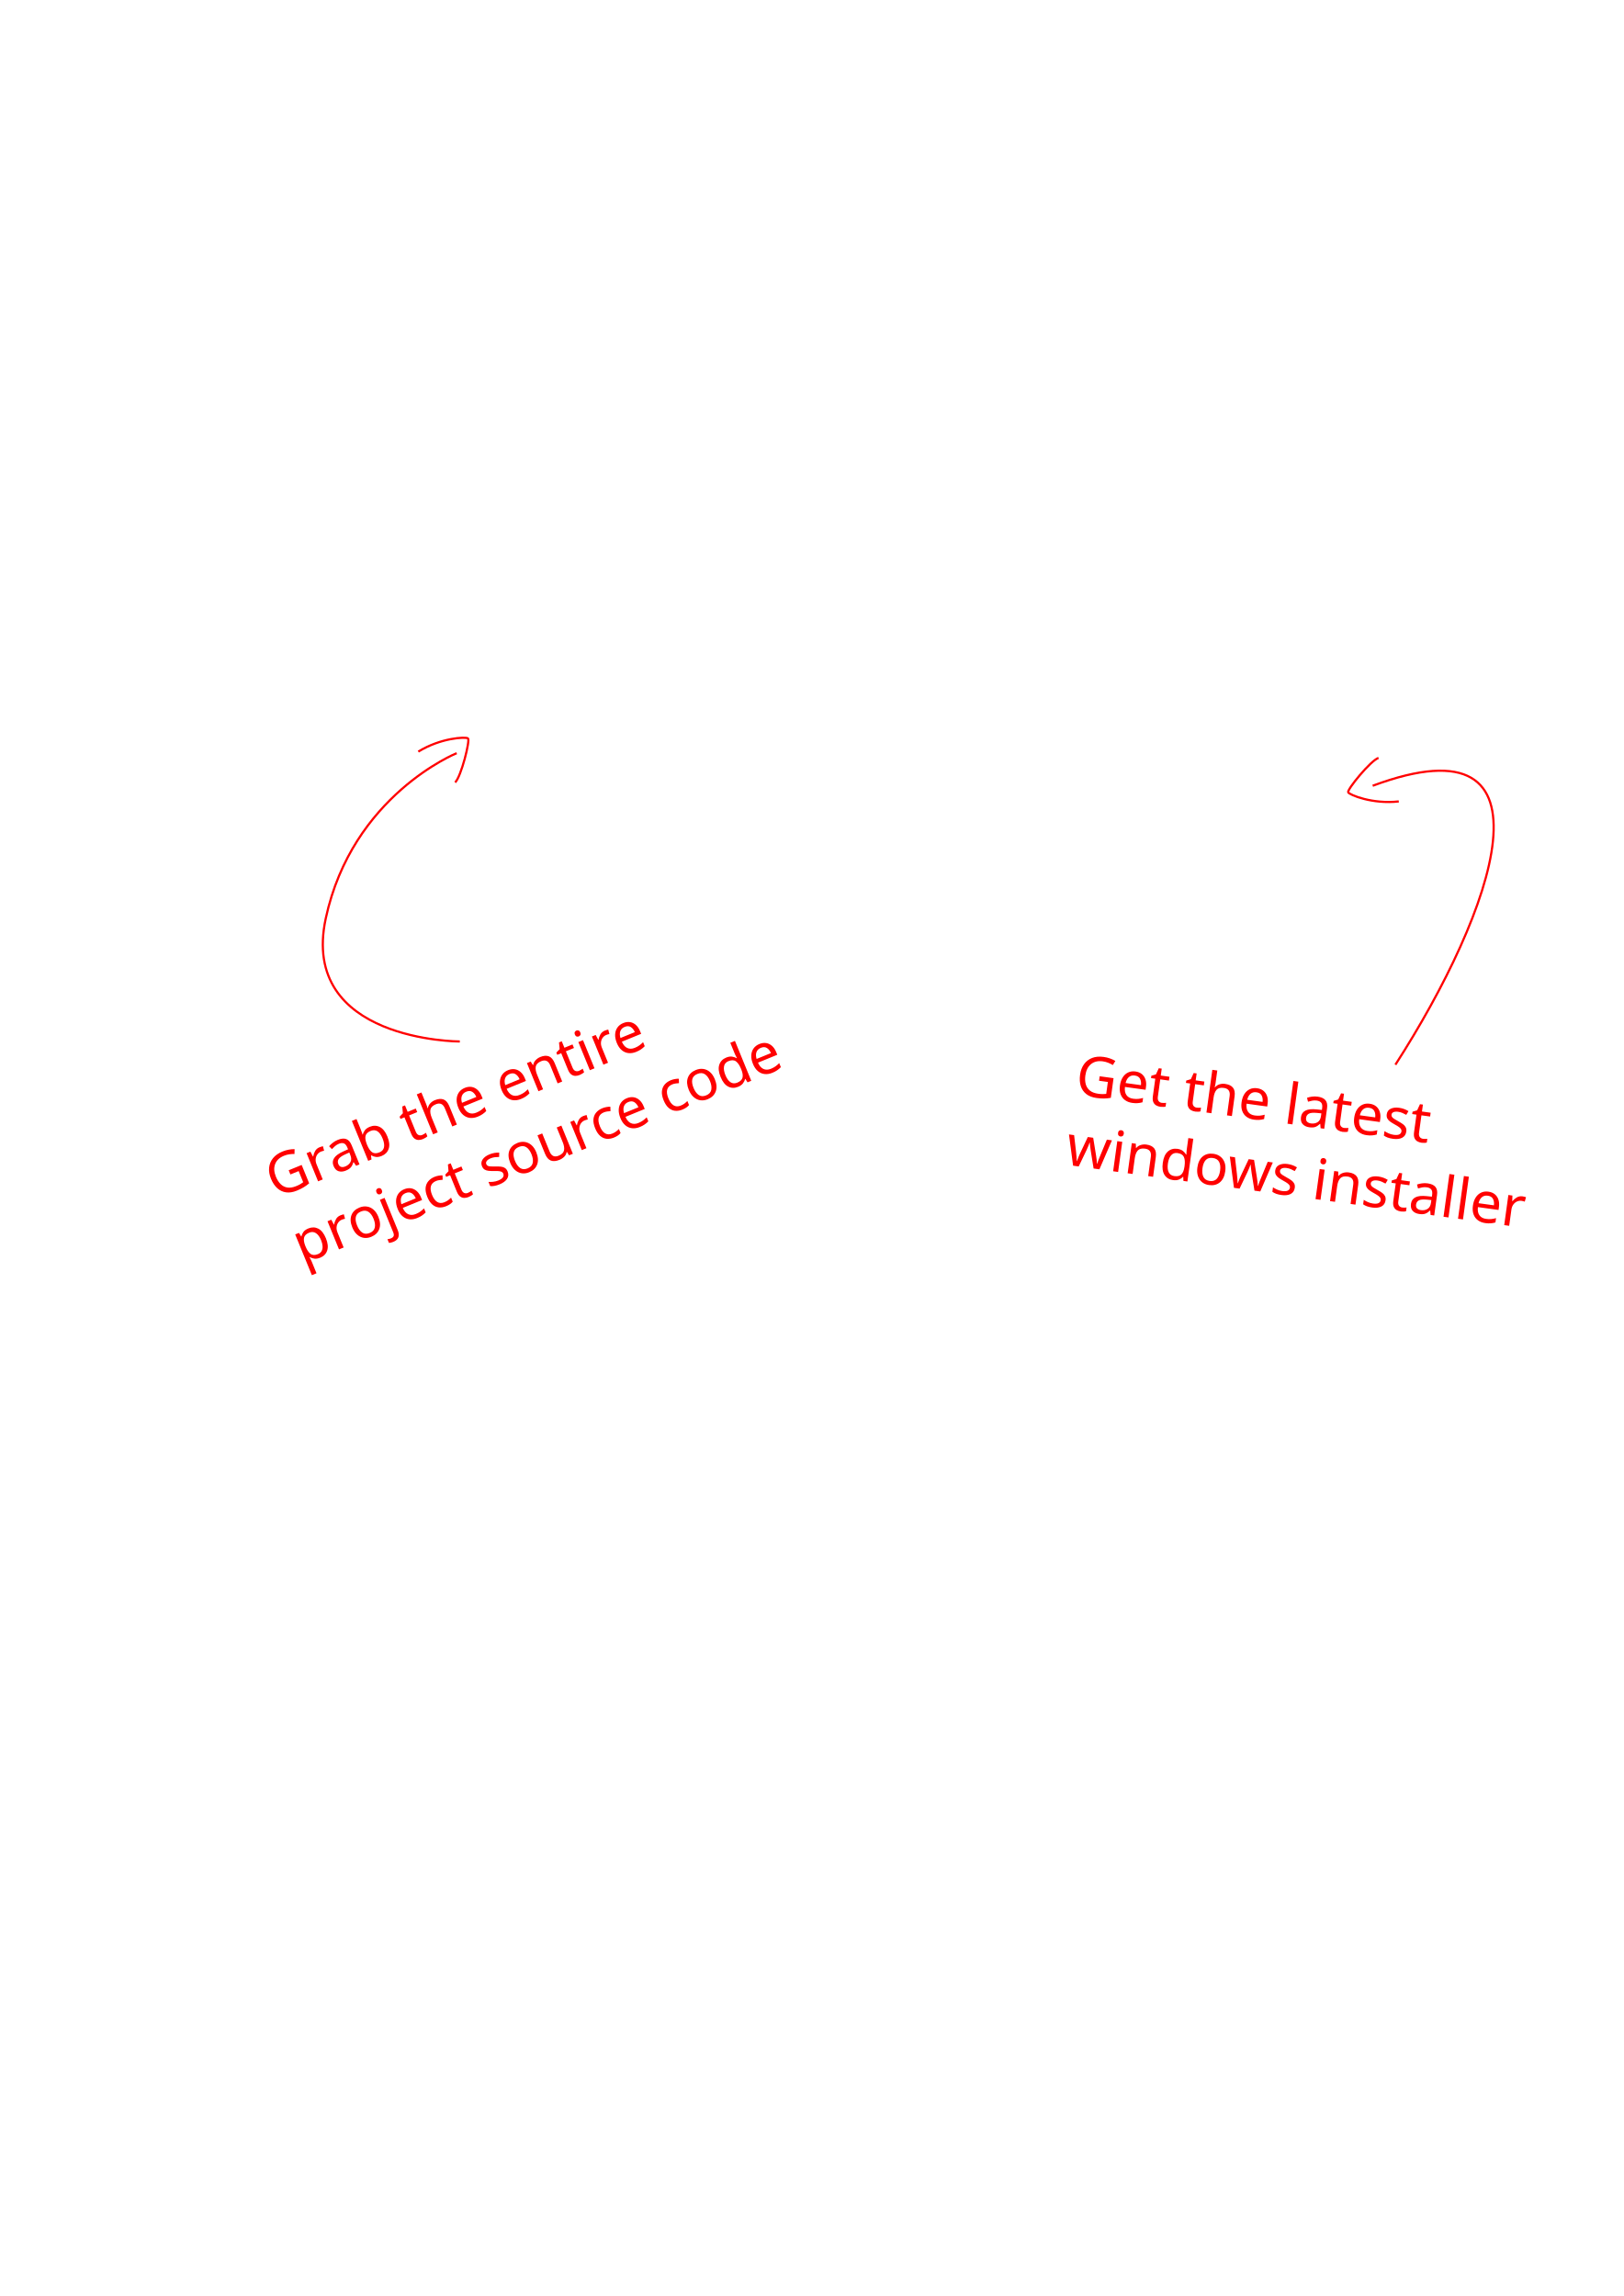
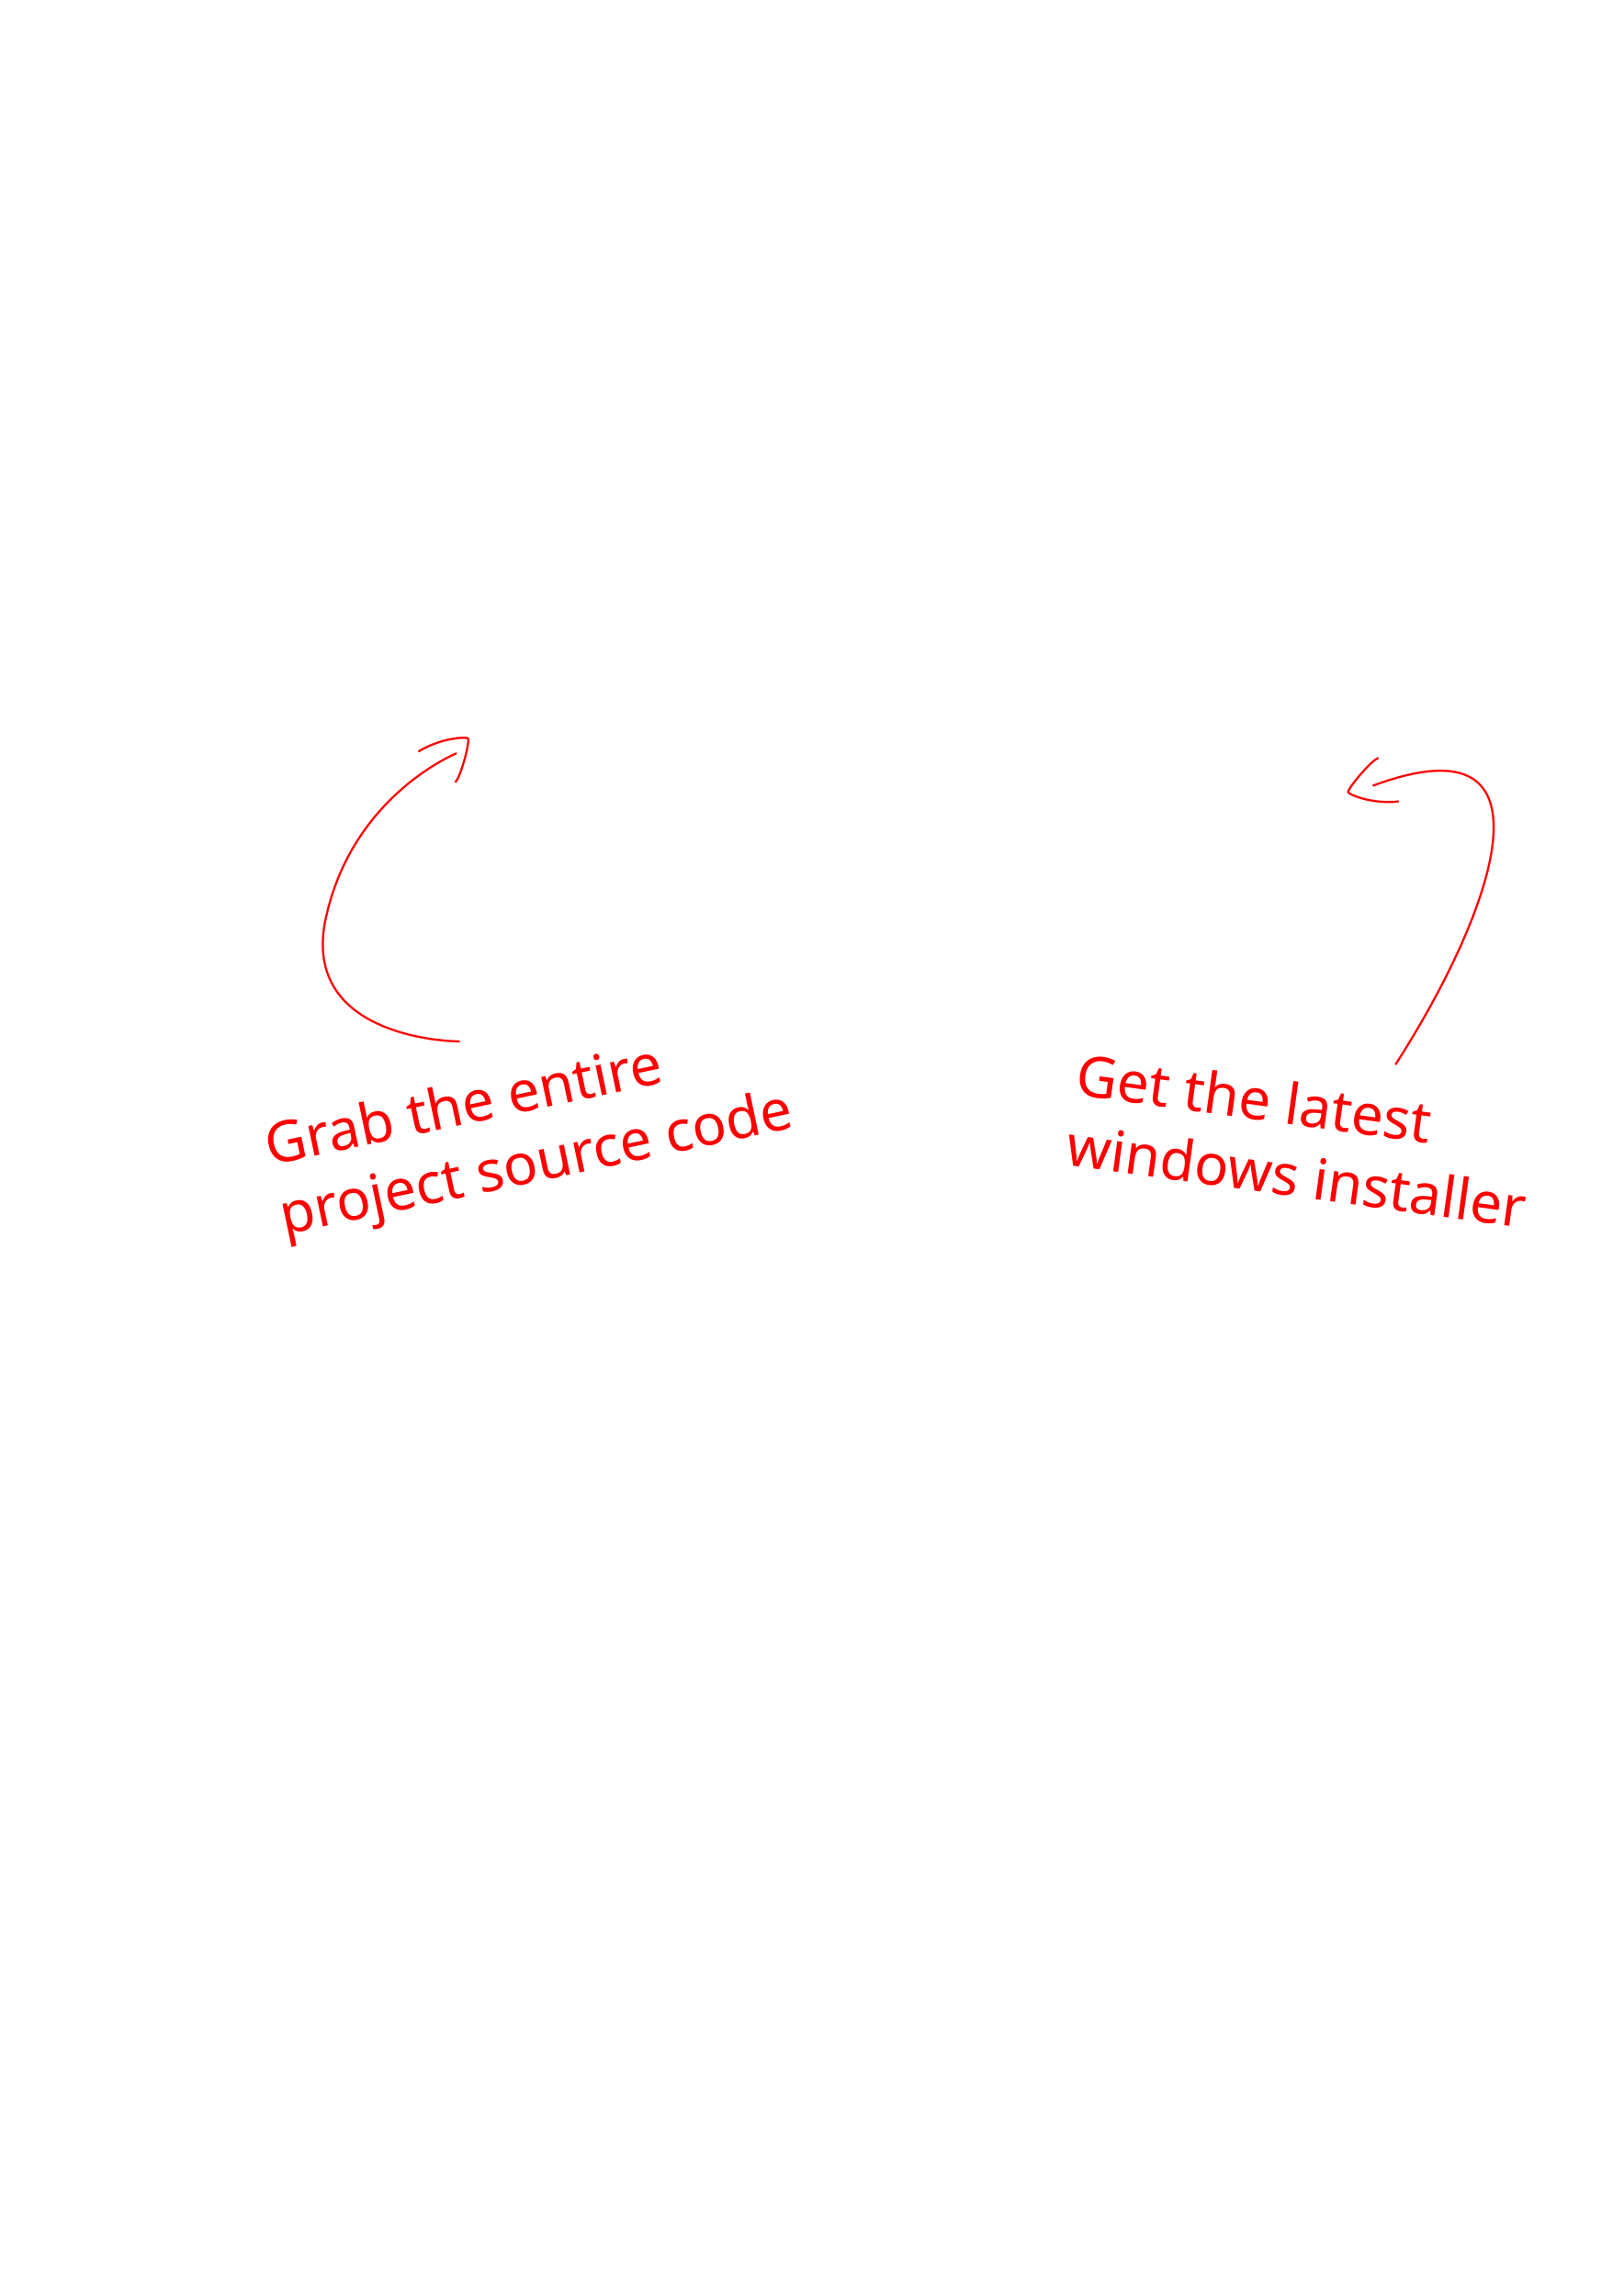
<svg xmlns="http://www.w3.org/2000/svg" width="744.094" height="1052.362" id="svg2" version="1.1">
  <defs id="defs4" />
  <g id="layer1">
-     <text xml:space="preserve" style="font-size:26px;font-style:normal;font-variant:normal;font-weight:normal;font-stretch:normal;line-height:125%;letter-spacing:0px;word-spacing:0px;fill:#ff0000;fill-opacity:1;stroke:none;font-family:Times New Roman;-inkscape-font-specification:Times New Roman" x="-91.174" y="556.343" id="text2985" transform="matrix(0.9255776,-0.3785579,0.3785579,0.9255776,0,0)">
-       <tspan id="tspan2987" x="-91.174" y="556.343" style="font-style:normal;font-variant:normal;font-weight:normal;font-stretch:normal;fill:#ff0000;font-family:SketchFlow Print;-inkscape-font-specification:SketchFlow Print">Grab the entire</tspan>
-       <tspan x="-91.174" y="588.843" id="tspan2989" style="font-style:normal;font-variant:normal;font-weight:normal;font-stretch:normal;fill:#ff0000;font-family:SketchFlow Print;-inkscape-font-specification:SketchFlow Print">project source code</tspan>
+     <text xml:space="preserve" style="font-size:26px;font-style:normal;font-variant:normal;font-weight:normal;font-stretch:normal;line-height:125%;letter-spacing:0px;word-spacing:0px;fill:#ff0000;fill-opacity:1;stroke:none;font-family:Times New Roman;-inkscape-font-specification:Times New Roman" x="10.783" y="548.06" id="text2985" transform="matrix(0.9785433,-0.2060413,0.2060413,0.9785433,0,0)">
+       <tspan id="tspan2987" x="10.783" y="548.06" style="font-style:normal;font-variant:normal;font-weight:normal;font-stretch:normal;fill:#ff0000;font-family:SketchFlow Print;-inkscape-font-specification:SketchFlow Print">Grab the entire</tspan>
+       <tspan x="10.783" y="580.56" id="tspan2989" style="font-style:normal;font-variant:normal;font-weight:normal;font-stretch:normal;fill:#ff0000;font-family:SketchFlow Print;-inkscape-font-specification:SketchFlow Print">project source code</tspan>
    </text>
    <path style="fill:none;stroke:#ff0000;stroke-width:1px;stroke-linecap:butt;stroke-linejoin:miter;stroke-opacity:1" d="m 210.714,477.362 c 0,0 -73.571,0 -61.429,-56.429 12.143,-56.429 60,-75.714 60,-75.714" id="path2991" />
    <path style="fill:none;stroke:#ff0000;stroke-width:1px;stroke-linecap:butt;stroke-linejoin:miter;stroke-opacity:1" d="m 191.696,344.505 c 10.268,-6.339 21.696,-6.875 22.768,-6.071 1.071,0.804 -3.125,17.589 -5.893,20.179" id="path2993" />
    <text xml:space="preserve" style="font-size:26px;font-style:normal;font-variant:normal;font-weight:normal;font-stretch:normal;line-height:125%;letter-spacing:0px;word-spacing:0px;fill:#ff0000;fill-opacity:1;stroke:none;font-family:Times New Roman;-inkscape-font-specification:Times New Roman" x="555.95" y="429.741" id="text2985-1" transform="matrix(0.9906514,0.1364176,-0.1364176,0.9906514,0,0)">
      <tspan x="555.95" y="429.741" id="tspan2989-4" style="font-style:normal;font-variant:normal;font-weight:normal;font-stretch:normal;fill:#ff0000;font-family:SketchFlow Print;-inkscape-font-specification:SketchFlow Print">Get the latest</tspan>
      <tspan x="555.95" y="462.241" style="font-style:normal;font-variant:normal;font-weight:normal;font-stretch:normal;fill:#ff0000;font-family:SketchFlow Print;-inkscape-font-specification:SketchFlow Print" id="tspan3021">windows installer</tspan>
    </text>
    <path style="fill:none;stroke:#ff0000;stroke-width:1px;stroke-linecap:butt;stroke-linejoin:miter;stroke-opacity:1" d="M 639.473,488.002 C 684.47,418.138 717.117,327.382 629.061,360.153" id="path2991-0" />
    <path style="fill:none;stroke:#ff0000;stroke-width:1px;stroke-linecap:butt;stroke-linejoin:miter;stroke-opacity:1" d="m 641.019,367.328 c -11.988,1.379 -22.562,-2.989 -23.191,-4.172 -0.629,-1.183 10.299,-14.597 13.904,-15.766" id="path2993-9" />
  </g>
</svg>
